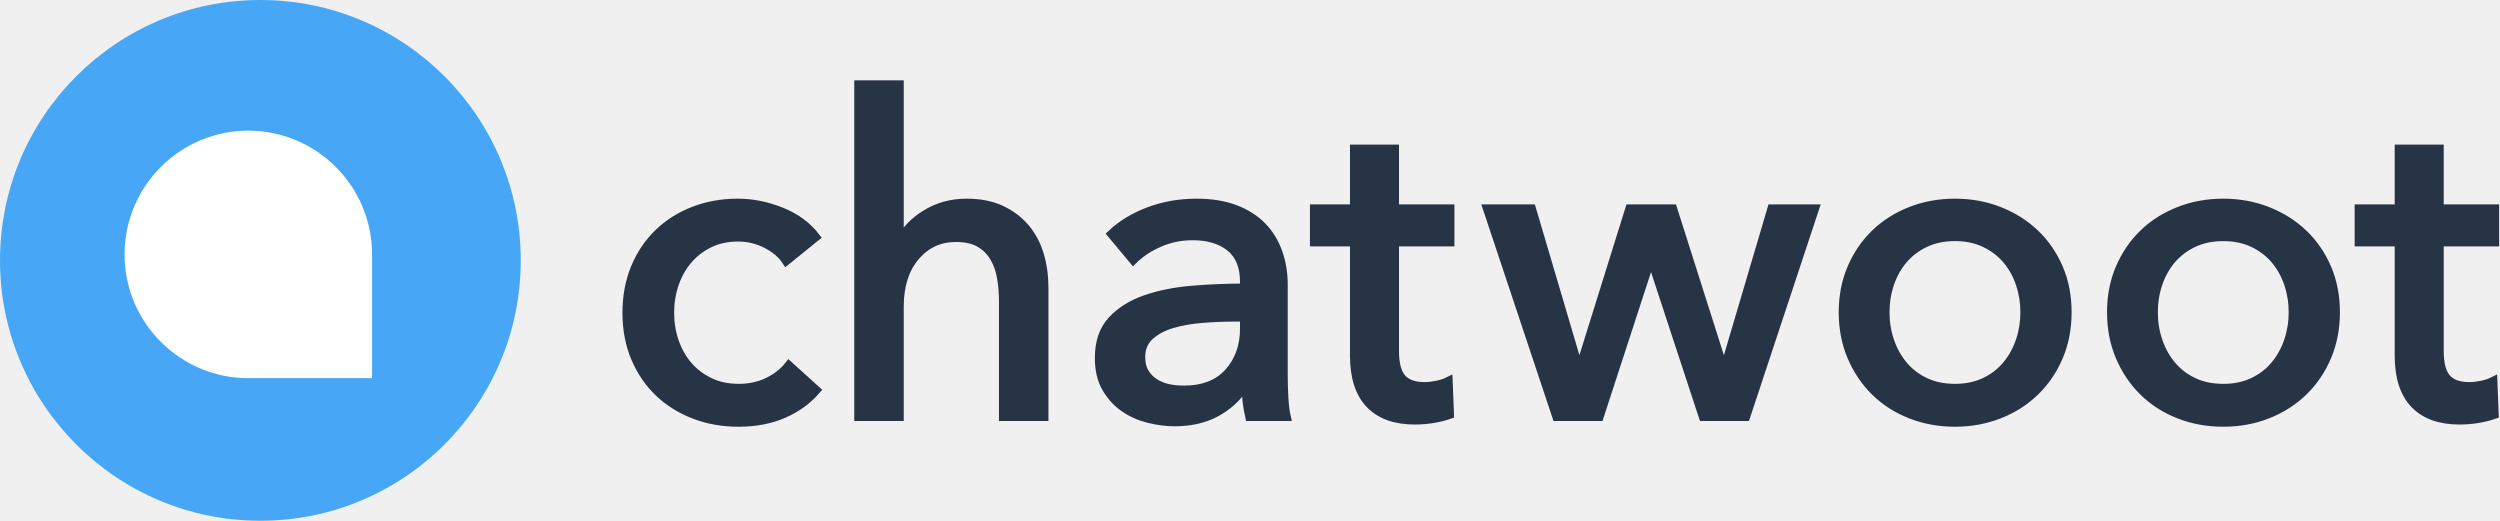
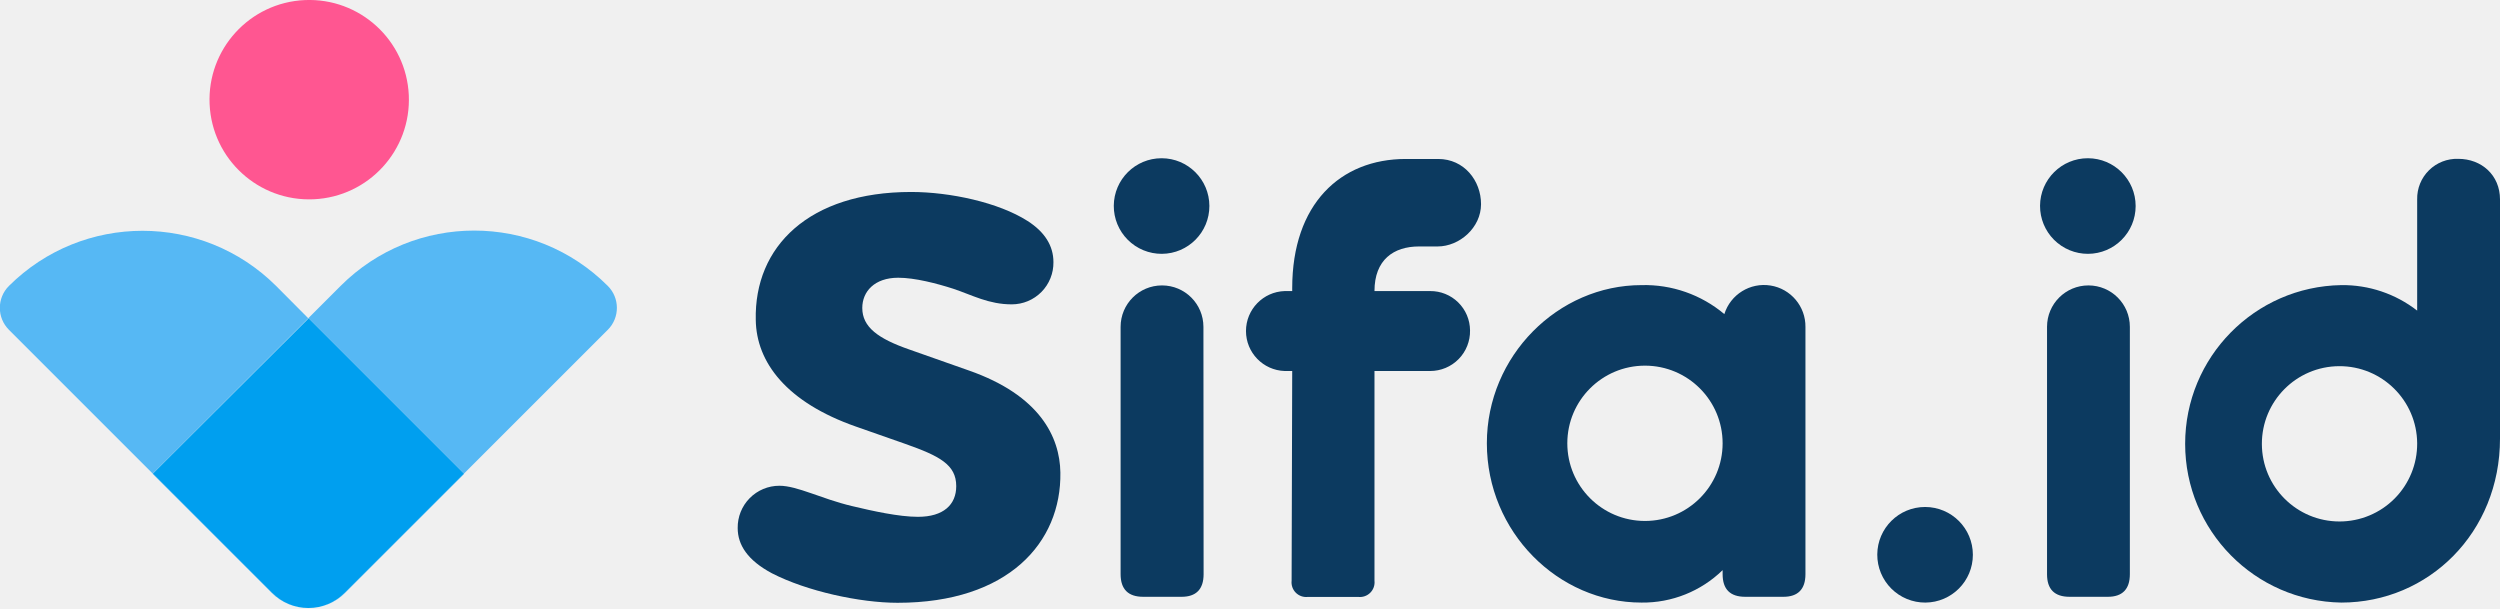
- <svg xmlns="http://www.w3.org/2000/svg" width="2458px" height="512px" viewBox="0 0 2458 512" version="1.1">
-   <g id="Logo" stroke="none" stroke-width="1" fill="none" fill-rule="evenodd">
-     <g id="on_white" fill-rule="nonzero">
-       <g id="woot-log">
-         <circle id="Oval" fill="#47A7F6" cx="256" cy="256" r="256" />
-         <path d="M362.808,368.808 L244.123,368.808 C178.699,368.808 125.457,315.562 125.457,250.122 C125.457,184.703 178.699,131.457 244.124,131.457 C309.565,131.457 362.808,184.703 362.808,250.122 L362.808,368.808 Z" id="Fill-1" stroke="#FFFFFF" stroke-width="6" fill="#FFFFFF" />
-       </g>
-       <path d="M772.982,256.848 C768.658,250.217 762.171,244.667 753.522,240.198 C744.872,235.73 735.647,233.495 725.844,233.495 C715.177,233.495 705.735,235.513 697.518,239.55 C689.302,243.586 682.31,248.992 676.544,255.767 C670.778,262.542 666.381,270.398 663.354,279.336 C660.327,288.273 658.813,297.643 658.813,307.446 C658.813,317.248 660.327,326.618 663.354,335.555 C666.381,344.493 670.778,352.349 676.544,359.124 C682.31,365.899 689.374,371.305 697.735,375.341 C706.095,379.378 715.609,381.396 726.277,381.396 C736.656,381.396 746.098,379.378 754.603,375.341 C763.108,371.305 770.099,365.827 775.577,358.908 L802.822,383.558 C794.173,393.649 783.361,401.505 770.387,407.127 C757.414,412.749 742.71,415.56 726.277,415.56 C710.42,415.56 695.789,412.965 682.382,407.776 C668.976,402.586 657.372,395.307 647.569,385.937 C637.767,376.567 630.055,365.251 624.433,351.989 C618.811,338.727 616,323.879 616,307.446 C616,291.3 618.739,276.597 624.217,263.335 C629.695,250.073 637.335,238.685 647.137,229.171 C656.939,219.657 668.544,212.305 681.95,207.115 C695.356,201.926 709.843,199.331 725.412,199.331 C739.827,199.331 754.17,202.214 768.441,207.98 C782.713,213.746 794.028,222.107 802.389,233.063 L772.982,256.848 Z M885.421,236.09 C890.322,225.999 898.683,217.35 910.504,210.143 C922.324,202.935 935.586,199.331 950.29,199.331 C963.552,199.331 974.94,201.565 984.454,206.034 C993.968,210.503 1001.896,216.485 1008.239,223.981 C1014.582,231.477 1019.267,240.27 1022.294,250.361 C1025.321,260.452 1026.835,271.263 1026.835,282.795 L1026.835,409.938 L986.184,409.938 L986.184,296.634 C986.184,288.273 985.535,280.345 984.238,272.849 C982.94,265.353 980.562,258.722 977.102,252.956 C973.643,247.19 968.958,242.577 963.047,239.117 C957.137,235.658 949.425,233.928 939.911,233.928 C923.766,233.928 910.504,240.054 900.125,252.307 C889.746,264.56 884.556,280.921 884.556,301.391 L884.556,409.938 L843.905,409.938 L843.905,83 L884.556,83 L884.556,236.09 L885.421,236.09 Z M1223.171,277.174 C1223.171,261.893 1218.558,250.577 1209.332,243.226 C1200.106,235.874 1187.853,232.198 1172.573,232.198 C1161.041,232.198 1150.157,234.432 1139.923,238.901 C1129.688,243.37 1121.111,249.064 1114.191,255.983 L1092.568,230.036 C1102.659,220.522 1114.984,213.026 1129.544,207.548 C1144.103,202.07 1159.743,199.331 1176.465,199.331 C1191.169,199.331 1203.926,201.421 1214.738,205.602 C1225.549,209.782 1234.415,215.476 1241.334,222.684 C1248.253,229.892 1253.443,238.396 1256.902,248.199 C1260.362,258.001 1262.092,268.524 1262.092,279.768 L1262.092,369.287 C1262.092,376.206 1262.308,383.486 1262.741,391.126 C1263.173,398.766 1263.966,405.037 1265.119,409.938 L1228.36,409.938 C1226.054,400.136 1224.9,390.333 1224.9,380.531 L1223.603,380.531 C1216.107,391.487 1206.665,399.991 1195.277,406.046 C1183.889,412.1 1170.411,415.128 1154.842,415.128 C1146.77,415.128 1138.337,414.046 1129.544,411.884 C1120.75,409.722 1112.75,406.19 1105.542,401.289 C1098.334,396.388 1092.352,389.901 1087.595,381.828 C1082.838,373.756 1080.46,363.809 1080.46,351.989 C1080.46,336.42 1084.64,324.095 1093.001,315.014 C1101.362,305.932 1112.317,299.013 1125.868,294.256 C1139.418,289.499 1154.698,286.399 1171.708,284.958 C1188.718,283.516 1205.872,282.795 1223.171,282.795 L1223.171,277.174 Z M1213.224,312.203 C1203.133,312.203 1192.682,312.635 1181.871,313.5 C1171.059,314.365 1161.257,316.095 1152.464,318.689 C1143.67,321.284 1136.391,325.176 1130.625,330.366 C1124.859,335.555 1121.976,342.475 1121.976,351.124 C1121.976,357.178 1123.201,362.224 1125.651,366.26 C1128.102,370.296 1131.345,373.612 1135.382,376.206 C1139.418,378.801 1143.887,380.603 1148.788,381.612 C1153.689,382.621 1158.734,383.126 1163.924,383.126 C1182.952,383.126 1197.584,377.432 1207.818,366.044 C1218.053,354.655 1223.171,340.312 1223.171,323.014 L1223.171,312.203 L1213.224,312.203 Z M1425.993,238.252 L1371.504,238.252 L1371.504,345.069 C1371.504,357.467 1373.81,366.332 1378.423,371.666 C1383.036,376.999 1390.388,379.666 1400.478,379.666 C1404.226,379.666 1408.263,379.234 1412.587,378.369 C1416.912,377.504 1420.804,376.206 1424.264,374.477 L1425.561,407.776 C1420.66,409.506 1415.254,410.875 1409.344,411.884 C1403.433,412.893 1397.307,413.398 1390.964,413.398 C1371.648,413.398 1356.872,408.064 1346.637,397.397 C1336.402,386.729 1331.285,370.729 1331.285,349.394 L1331.285,238.252 L1291.931,238.252 L1291.931,204.953 L1331.285,204.953 L1331.285,146.139 L1371.504,146.139 L1371.504,204.953 L1425.993,204.953 L1425.993,238.252 Z M1506.078,204.953 L1552.351,361.503 L1553.216,361.503 L1602.083,204.953 L1644.897,204.953 L1694.629,361.503 L1695.494,361.503 L1741.767,204.953 L1784.581,204.953 L1716.685,409.938 L1674.304,409.938 L1623.706,255.983 L1622.841,255.983 L1572.676,409.938 L1530.295,409.938 L1461.967,204.953 L1506.078,204.953 Z M2032.811,307.013 C2032.811,322.87 2030,337.429 2024.378,350.691 C2018.756,363.953 2010.972,375.413 2001.026,385.072 C1991.079,394.73 1979.331,402.226 1965.78,407.56 C1952.23,412.893 1937.671,415.56 1922.102,415.56 C1906.534,415.56 1891.974,412.893 1878.424,407.56 C1864.873,402.226 1853.197,394.73 1843.395,385.072 C1833.592,375.413 1825.88,363.953 1820.258,350.691 C1814.636,337.429 1811.825,322.87 1811.825,307.013 C1811.825,291.156 1814.636,276.669 1820.258,263.551 C1825.88,250.433 1833.592,239.117 1843.395,229.603 C1853.197,220.089 1864.873,212.665 1878.424,207.332 C1891.974,201.998 1906.534,199.331 1922.102,199.331 C1937.671,199.331 1952.23,201.998 1965.78,207.332 C1979.331,212.665 1991.079,220.089 2001.026,229.603 C2010.972,239.117 2018.756,250.433 2024.378,263.551 C2030,276.669 2032.811,291.156 2032.811,307.013 Z M1990.43,307.013 C1990.43,297.211 1988.917,287.841 1985.89,278.903 C1982.862,269.966 1978.466,262.11 1972.7,255.334 C1966.934,248.559 1959.798,243.154 1951.293,239.117 C1942.788,235.081 1933.058,233.063 1922.102,233.063 C1911.146,233.063 1901.416,235.081 1892.911,239.117 C1884.406,243.154 1877.271,248.559 1871.505,255.334 C1865.738,262.11 1861.342,269.966 1858.315,278.903 C1855.287,287.841 1853.774,297.211 1853.774,307.013 C1853.774,316.816 1855.287,326.185 1858.315,335.123 C1861.342,344.06 1865.738,351.989 1871.505,358.908 C1877.271,365.827 1884.406,371.305 1892.911,375.341 C1901.416,379.378 1911.146,381.396 1922.102,381.396 C1933.058,381.396 1942.788,379.378 1951.293,375.341 C1959.798,371.305 1966.934,365.827 1972.7,358.908 C1978.466,351.989 1982.862,344.06 1985.89,335.123 C1988.917,326.185 1990.43,316.816 1990.43,307.013 Z M2296.611,307.013 C2296.611,322.87 2293.8,337.429 2288.178,350.691 C2282.556,363.953 2274.771,375.413 2264.825,385.072 C2254.878,394.73 2243.13,402.226 2229.58,407.56 C2216.029,412.893 2201.47,415.56 2185.901,415.56 C2170.333,415.56 2155.774,412.893 2142.223,407.56 C2128.673,402.226 2116.996,394.73 2107.194,385.072 C2097.392,375.413 2089.68,363.953 2084.058,350.691 C2078.436,337.429 2075.625,322.87 2075.625,307.013 C2075.625,291.156 2078.436,276.669 2084.058,263.551 C2089.68,250.433 2097.392,239.117 2107.194,229.603 C2116.996,220.089 2128.673,212.665 2142.223,207.332 C2155.774,201.998 2170.333,199.331 2185.901,199.331 C2201.47,199.331 2216.029,201.998 2229.58,207.332 C2243.13,212.665 2254.878,220.089 2264.825,229.603 C2274.771,239.117 2282.556,250.433 2288.178,263.551 C2293.8,276.669 2296.611,291.156 2296.611,307.013 Z M2254.23,307.013 C2254.23,297.211 2252.716,287.841 2249.689,278.903 C2246.662,269.966 2242.265,262.11 2236.499,255.334 C2230.733,248.559 2223.597,243.154 2215.092,239.117 C2206.587,235.081 2196.857,233.063 2185.901,233.063 C2174.946,233.063 2165.215,235.081 2156.71,239.117 C2148.205,243.154 2141.07,248.559 2135.304,255.334 C2129.538,262.11 2125.141,269.966 2122.114,278.903 C2119.087,287.841 2117.573,297.211 2117.573,307.013 C2117.573,316.816 2119.087,326.185 2122.114,335.123 C2125.141,344.06 2129.538,351.989 2135.304,358.908 C2141.07,365.827 2148.205,371.305 2156.71,375.341 C2165.215,379.378 2174.946,381.396 2185.901,381.396 C2196.857,381.396 2206.587,379.378 2215.092,375.341 C2223.597,371.305 2230.733,365.827 2236.499,358.908 C2242.265,351.989 2246.662,344.06 2249.689,335.123 C2252.716,326.185 2254.23,316.816 2254.23,307.013 Z M2453.16,238.252 L2398.671,238.252 L2398.671,345.069 C2398.671,357.467 2400.977,366.332 2405.59,371.666 C2410.203,376.999 2417.554,379.666 2427.645,379.666 C2431.393,379.666 2435.429,379.234 2439.754,378.369 C2444.079,377.504 2447.971,376.206 2451.43,374.477 L2452.728,407.776 C2447.827,409.506 2442.421,410.875 2436.511,411.884 C2430.6,412.893 2424.474,413.398 2418.131,413.398 C2398.815,413.398 2384.039,408.064 2373.804,397.397 C2363.569,386.729 2358.452,370.729 2358.452,349.394 L2358.452,238.252 L2319.098,238.252 L2319.098,204.953 L2358.452,204.953 L2358.452,146.139 L2398.671,146.139 L2398.671,204.953 L2453.16,204.953 L2453.16,238.252 Z" id="chatwoot" stroke="#273445" stroke-width="8" fill="#273444" />
+ <svg xmlns="http://www.w3.org/2000/svg" viewBox="0 0 579.51 140.94">
+   <defs>
+     <style>.cls-1{fill:#ff5691;}.cls-2{fill:#56b8f4;}.cls-3{fill:#009fef;}.cls-4{fill:#0c3a60;}</style>
+   </defs>
+   <g id="Layer_2" data-name="Layer 2">
+     <g id="Colour_Logos" data-name="Colour Logos">
+       <circle class="cls-1" cx="71.67" cy="23.11" r="23.11" transform="translate(-0.97 3.27) rotate(-2.6)" />
+       <path class="cls-2" d="M64,66.28a43.9,43.9,0,0,0-61.93,0h0a7.19,7.19,0,0,0,0,10.17l33.33,33.33,36.06-36Z" />
+       <path class="cls-2" d="M71.5,140.94A11.91,11.91,0,0,0,80,137.43l27.58-27.58-.07-.07L79.9,137.43A11.92,11.92,0,0,1,71.5,140.94Z" />
+       <path class="cls-2" d="M140.89,66.28h0a43.79,43.79,0,0,0-61.94,0L71.5,73.73l36.05,36.05,33.34-33.33A7.19,7.19,0,0,0,140.89,66.28Z" />
+       <path class="cls-2" d="M35.44,109.78l-.07.07L63,137.43a12,12,0,0,0,8.55,3.51,11.94,11.94,0,0,1-8.41-3.51Z" />
+       <path class="cls-3" d="M35.44,109.78l27.65,27.65a11.82,11.82,0,0,0,16.81,0l27.65-27.65-36-36Z" />
+       <path class="cls-4" d="M212.79,119.8c5.91,0,8.87-2.81,8.87-7.11,0-5-3.9-7-11.82-9.8l-11.41-4c-16.12-5.64-23.1-14.91-23.24-24.71-.4-17.05,12.36-29.68,36-29.68,9,0,20.28,2.42,27,6.72,4,2.55,6,5.77,6,9.53a9.65,9.65,0,0,1-9.66,9.8c-5.38,0-9.13-2.14-13.57-3.62-3.76-1.21-8.86-2.55-12.75-2.55-5.51,0-8.33,3.22-8.33,7,0,4.43,3.63,7.12,11,9.67l13.7,4.83c16.52,5.78,21.08,15.44,21.22,23.64.26,16.24-12.09,30.21-37.74,30.21-8.72,0-21.08-2.69-29.14-6.85-5.63-3-7.92-6.58-7.92-10.47a9.66,9.66,0,0,1,9.67-9.81c4.16,0,9.67,3,16.79,4.7C202.32,118.46,208.36,119.8,212.79,119.8Z" />
+       <path class="cls-4" d="M258.18,47.7a11.08,11.08,0,1,1,11.15,11.14A11.09,11.09,0,0,1,258.18,47.7ZM279,133.1c0,3.49-1.74,5.24-5.1,5.24H265q-5.23,0-5.24-5.24V75.76a9.6,9.6,0,1,1,19.2,0Z" />
+       <path class="cls-4" d="M340.76,76.57A9.23,9.23,0,0,1,331.5,86H318.61v48.61a3.4,3.4,0,0,1-3.76,3.76H303.16a3.4,3.4,0,0,1-3.76-3.76L299.54,86h-1.75a9.27,9.27,0,0,1,0-18.53h1.75v-.68c0-19.47,11.14-29.94,26.32-29.94h7.52c6,0,9.93,5,9.93,10.47s-5,9.81-10.07,9.81h-4.3c-5.9,0-10.33,3.09-10.33,10.34H331.5A9.17,9.17,0,0,1,340.76,76.57Z" />
+       <path class="cls-4" d="M418.51,75.76V133.1c0,3.49-1.75,5.24-5.1,5.24h-8.86c-3.5,0-5.24-1.75-5.24-5.24v-.94a26.47,26.47,0,0,1-18.8,7.52c-19.34,0-35.85-16.38-35.85-36.93,0-20.27,16.51-36.66,35.85-36.66a28.68,28.68,0,0,1,19.2,6.72,9.62,9.62,0,0,1,18.8,3Zm-19.2,27a18,18,0,0,0-36,0,18,18,0,1,0,36,0Z" />
+       <path class="cls-4" d="M435.16,128.53a11.08,11.08,0,1,1,11.15,11.15A11.09,11.09,0,0,1,435.16,128.53Z" />
+       <path class="cls-4" d="M472.89,47.7A11.08,11.08,0,1,1,484,58.84,11.09,11.09,0,0,1,472.89,47.7Zm20.82,85.4c0,3.49-1.75,5.24-5.1,5.24h-8.87q-5.24,0-5.23-5.24V75.76a9.6,9.6,0,1,1,19.2,0Z" />
+       <path class="cls-4" d="M579.51,46.22v55.46c0,21.75-16.52,38-36.79,38a36.8,36.8,0,0,1,0-73.59A28.1,28.1,0,0,1,560.31,72V46.22a9.21,9.21,0,0,1,9.53-9.4C575.21,36.82,579.51,40.58,579.51,46.22Zm-19.2,56.53a18,18,0,1,0-18,18.13A18,18,0,0,0,560.31,102.75Z" />
    </g>
  </g>
</svg>
